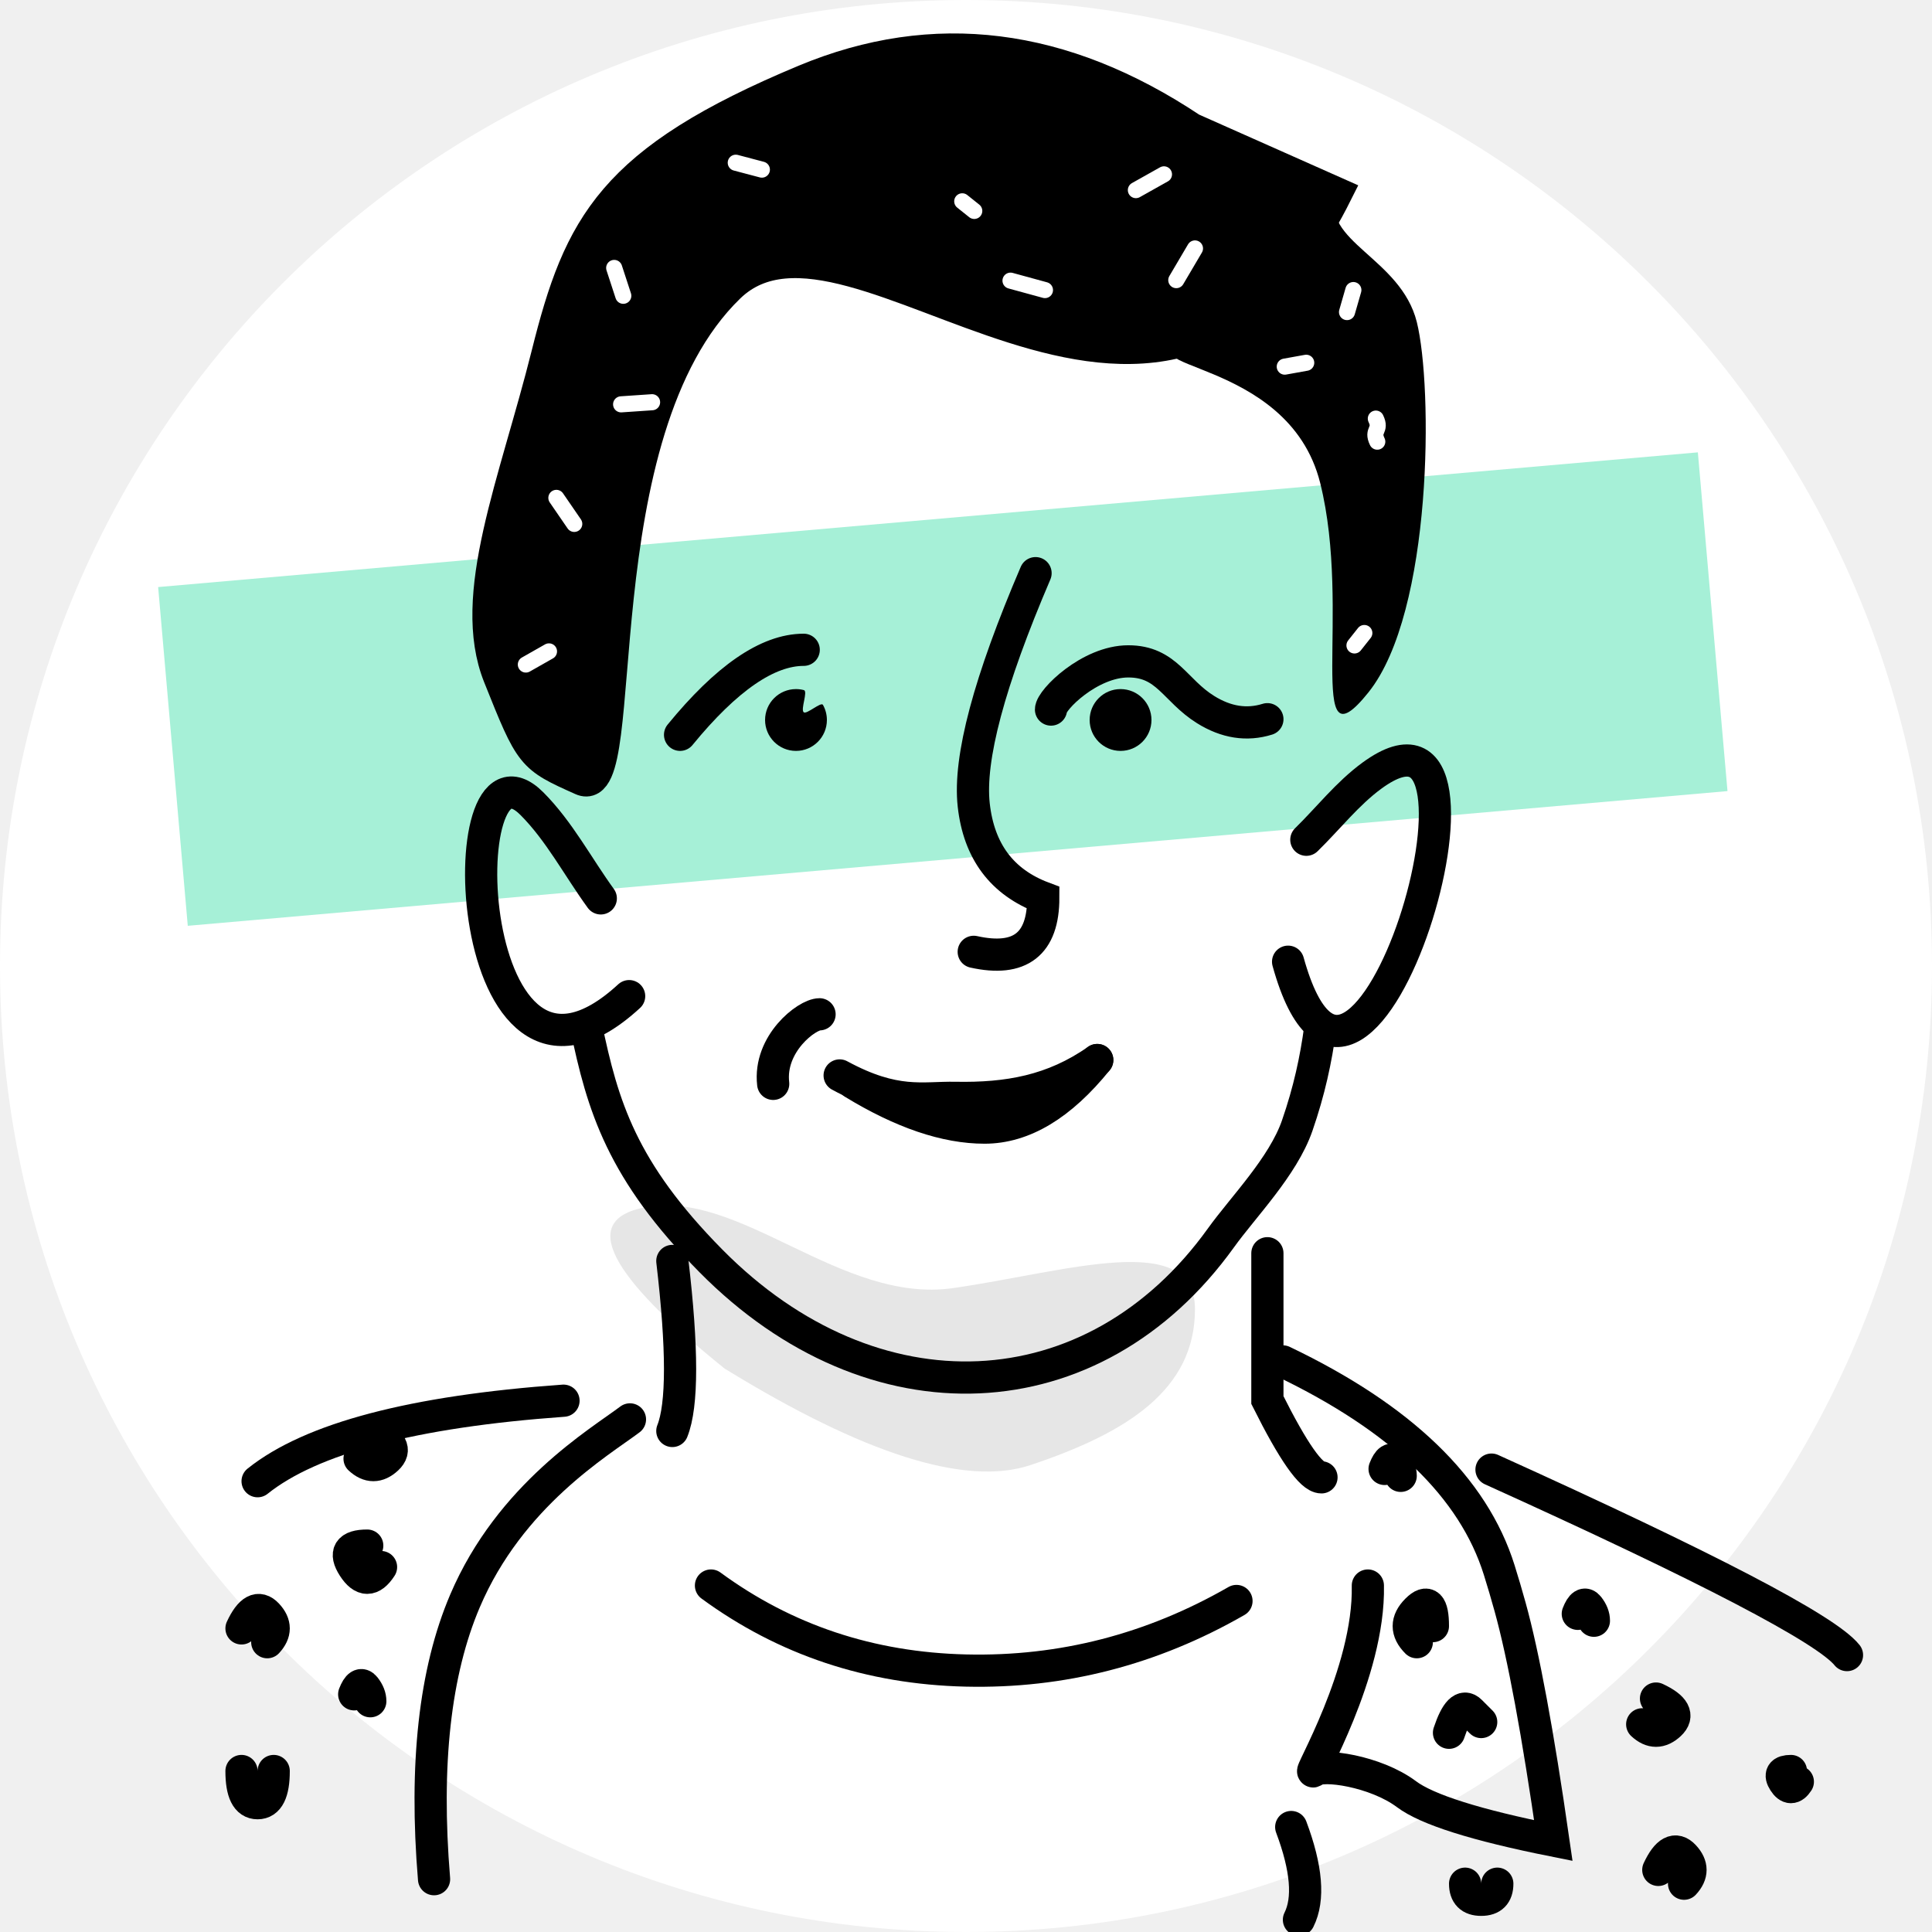
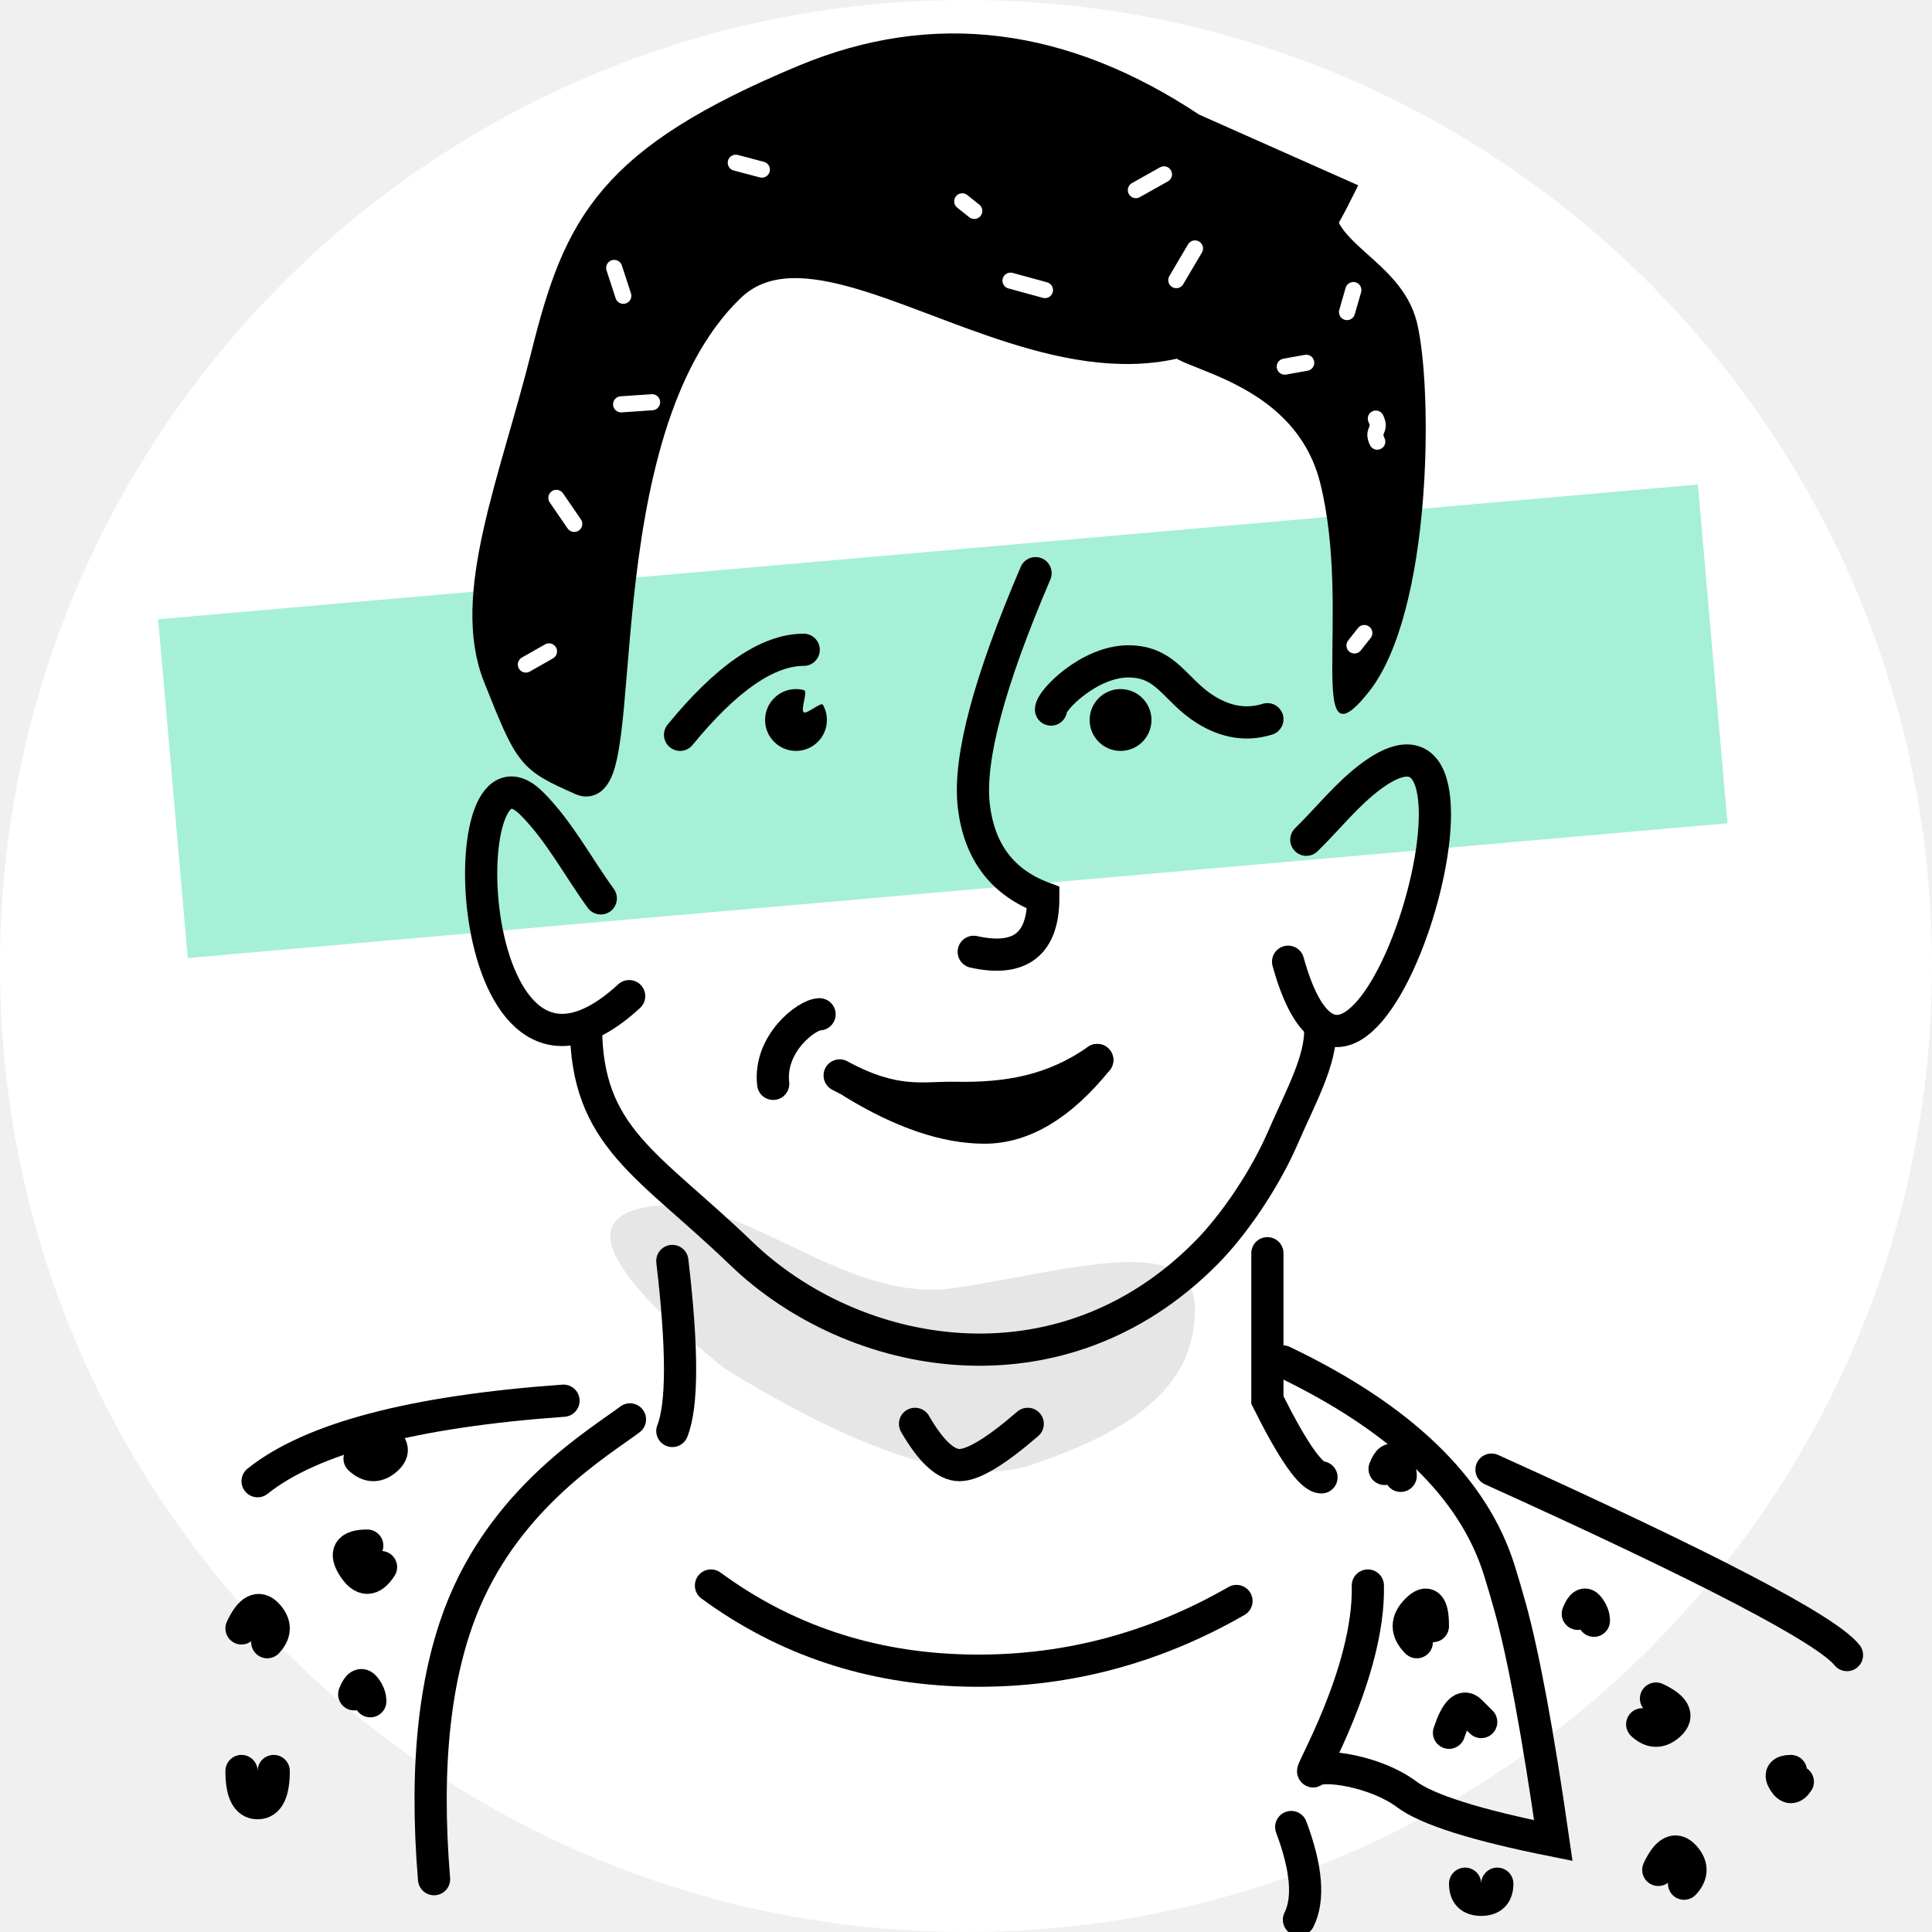
<svg xmlns="http://www.w3.org/2000/svg" width="120px" height="120px" viewBox="0 0 120 120" version="1.1">
  <g id="Page-1" stroke="none" stroke-width="1" fill="none" fill-rule="evenodd">
    <g id="me">
      <g id="Group">
        <rect id="Rectangle" fill="#FFFFFF" x="0" y="0" width="120" height="120" rx="60" />
        <path d="M40,75 C45.94,73.812 52.198,81.006 59.198,80.006 C66.198,79.006 74.222,76.32 74.222,81.32 C74.222,86.32 70,89 64,91 C60,92.333 53.667,90.333 45,85 C37.707,79.125 36.04,75.792 40,75 Z" id="Path-36" fill-opacity="0.1" fill="#000000" />
-         <polygon id="Rectangle" fill="#A6F0D7" transform="translate(58.56, 42.8) rotate(-5) translate(-58.56, -42.8) " points="10.56 32.24 106.56 32.24 106.56 53.36 10.56 53.36" />
+         <path d="M56.834,88.438 C57.82,90.146 58.74,91 59.594,91 C60.448,91 61.861,90.146 63.834,88.438" id="Path-69" stroke="#000000" stroke-width="2" stroke-linecap="round" />
+         <polygon id="Rectangle" fill="#A6F0D7" transform="translate(58.56, 44.8) rotate(-5) translate(-58.56, -44.8) " points="10.56 34.24 106.56 34.24 106.56 55.36 10.56 55.36" />
        <g id="illustration" transform="translate(14.6, 2.555002)">
          <path d="M65.08,82.005 C72.44,85.525 76.92,89.845 78.52,94.965 C78.755,95.716 78.979,96.477 79.193,97.249 C80.023,100.242 80.919,105.08 81.88,111.765 C77.08,110.805 74.04,109.845 72.76,108.885 C70.84,107.445 67.48,106.965 67,107.445 C66.52,107.925 70.478,101.375 70.36,95.925" id="Path-27" stroke="#000000" stroke-width="2" stroke-linecap="round" />
          <path d="M88.257,102.945 C89.4,103.478 89.686,104.012 89.114,104.545 C88.543,105.078 87.971,105.078 87.4,104.545" id="Path-40" stroke="#000000" stroke-width="2" stroke-linecap="round" />
          <path d="M83.4,97.683 C83.622,97.112 83.844,96.969 84.067,97.255 C84.289,97.54 84.4,97.826 84.4,98.112" id="Path-41" stroke="#000000" stroke-width="2" stroke-linecap="round" />
          <path d="M96.638,107.445 C96.067,107.445 95.924,107.667 96.21,108.112 C96.495,108.556 96.781,108.556 97.067,108.112" id="Path-42" stroke="#000000" stroke-width="2" stroke-linecap="round" />
          <path d="M88.4,113.588 C88.933,112.445 89.467,112.159 90,112.731 C90.533,113.302 90.533,113.874 90,114.445" id="Path-43" stroke="#000000" stroke-width="2" stroke-linecap="round" />
          <path d="M8.59,86.445 C9.733,86.978 10.019,87.512 9.448,88.045 C8.876,88.578 8.305,88.578 7.733,88.045" id="Path-40" stroke="#000000" stroke-width="2" stroke-linecap="round" />
          <path d="M8.21,93.445 C7.067,93.445 6.781,93.889 7.352,94.778 C7.924,95.667 8.495,95.667 9.067,94.778" id="Path-42" stroke="#000000" stroke-width="2" stroke-linecap="round" />
          <path d="M0.4,98.588 C0.933,97.445 1.467,97.159 2,97.731 C2.533,98.302 2.533,98.874 2,99.445" id="Path-43" stroke="#000000" stroke-width="2" stroke-linecap="round" />
          <path d="M76.4,114.445 C76.4,115.112 76.733,115.445 77.4,115.445 C78.067,115.445 78.4,115.112 78.4,114.445" id="Path-44" stroke="#000000" stroke-width="2" stroke-linecap="round" />
          <path d="M0.4,107.445 C0.4,108.778 0.733,109.445 1.4,109.445 C2.067,109.445 2.4,108.778 2.4,107.445" id="Path-44" stroke="#000000" stroke-width="2" stroke-linecap="round" />
          <path d="M75.4,105.07 C75.844,103.737 76.289,103.292 76.733,103.737 C77.178,104.181 77.4,104.403 77.4,104.403" id="Path-45" stroke="#000000" stroke-width="2" stroke-linecap="round" />
          <path d="M73.4,99.445 C72.733,98.778 72.733,98.112 73.4,97.445 C74.067,96.778 74.4,97.112 74.4,98.445" id="Path-46" stroke="#000000" stroke-width="2" stroke-linecap="round" />
          <path d="M20.4,84.445 C11.067,85.112 4.733,86.778 1.4,89.445" id="Path-47" stroke="#000000" stroke-width="2" stroke-linecap="round" />
          <path d="M7.4,102.683 C7.622,102.112 7.844,101.969 8.067,102.255 C8.289,102.54 8.4,102.826 8.4,103.112" id="Path-41" stroke="#000000" stroke-width="2" stroke-linecap="round" />
          <path d="M71.4,88.683 C71.622,88.112 71.844,87.969 72.067,88.255 C72.289,88.54 72.4,88.826 72.4,89.112" id="Path-41" stroke="#000000" stroke-width="2" stroke-linecap="round" />
          <path d="M12.36,114.165 C11.768,107.039 12.408,101.279 14.28,96.885 C17.088,90.294 22.642,87.027 24.528,85.606" id="Path-28" stroke="#000000" stroke-width="2" stroke-linecap="round" />
          <path d="M65.6,110.925 C66.56,113.485 66.72,115.405 66.08,116.685" id="Path-29" stroke="#000000" stroke-width="2" stroke-linecap="round" />
          <path d="M78.04,88.725 C91.48,94.805 98.84,98.645 100.12,100.245" id="Path-30" stroke="#000000" stroke-width="2" stroke-linecap="round" />
          <path d="M29.56,95.925 C34.173,99.307 39.453,101.067 45.4,101.205 C51.347,101.343 56.947,99.903 62.2,96.885" id="Path-32" stroke="#000000" stroke-width="2" stroke-linecap="round" />
-           <path d="M21.797,61.164 C22.831,66.146 24.008,70.144 29.56,75.765 C39.605,85.934 53.33,85.341 61.24,74.325 C62.61,72.417 65.091,69.902 65.97,67.365 C66.723,65.191 67.137,63.249 67.4,61.309" id="Path-5" stroke="#000000" stroke-width="2" stroke-linecap="round" />
+           <path d="M21.797,61.164 C21.797,68.115 25.679,69.742 31.428,75.285 C38.4,82.005 51.202,84.445 60.296,75.285 C62.114,73.454 64.001,70.607 65.08,68.115 C66.159,65.624 67.48,63.285 67.4,61.309" id="Path-5" stroke="#000000" stroke-width="2" stroke-linecap="round" />
          <path d="M22.716,53.245 C21.291,51.285 20.15,49.081 18.44,47.364 C13.192,42.093 14.028,68.936 24.477,59.317" id="Path-6" stroke="#000000" stroke-width="2" stroke-linecap="round" />
          <path d="M66.539,49.603 C67.897,48.276 69.085,46.739 70.614,45.62 C80.125,38.66 69.861,73.238 65.406,57.179" id="Path-7" stroke="#000000" stroke-width="2" stroke-linecap="round" />
          <path d="M21.546,45.855 C24.692,47.265 21.279,24.374 30.683,15.265 C38.474,7.718 57.4,31.445 68.4,9.445 L59.4,5.445 C51.4,0.112 43.4,-0.888 35.4,2.445 C23.4,7.445 21.4,11.445 19.4,19.445 C17.4,27.445 14.4,34.445 16.4,39.445 C18.4,44.445 18.4,44.445 21.546,45.855 Z" id="Path-12" stroke="#000000" stroke-width="2" fill="#000000" stroke-linecap="round" />
          <path d="M59.4,18.445 C54.4,20.445 65.4,19.445 67.4,27.445 C69.4,35.445 66.4,45.445 70.4,40.445 C74.4,35.445 74.4,21.445 73.4,17.445 C72.4,13.445 67.4,12.445 68.4,9.445 C69.4,6.445 64.4,16.445 59.4,18.445 Z" id="Path-39" fill="#000000" />
          <g id="hair" transform="translate(18.0618, 7.266215)" stroke="#FFFFFF" stroke-linecap="round">
            <path d="M27.851,3.279 C27.602,3.08 27.354,2.881 27.105,2.683" id="Path-48" />
            <path d="M30.103,7.611 C30.816,7.806 31.529,8.001 32.242,8.196" id="Path-49" />
            <path d="M40.4,7.578 C40.787,6.922 41.173,6.266 41.56,5.61" id="Path-50" />
            <path d="M37.89,1.987 C38.471,1.661 39.053,1.335 39.634,1.008" id="Path-51" />
            <path d="M-7.10542736e-15,31.454 C0.479,31.182 0.958,30.91 1.437,30.638" id="Path-52" />
            <path d="M1.896,21.103 C2.266,21.642 2.636,22.18 3.006,22.719" id="Path-53" />
            <path d="M5.917,15.293 C6.558,15.249 7.199,15.206 7.84,15.162" id="Path-54" />
            <path d="M6.052,8.55 C5.864,7.973 5.675,7.397 5.487,6.821" id="Path-55" />
            <path d="M13.038,0.286 C13.578,0.429 14.119,0.571 14.659,0.714" id="Path-56" />
            <path d="M52.883,17.611 C52.514,16.853 53.162,16.937 52.794,16.179" id="Path-57" />
            <path d="M47.137,12.951 C47.581,12.871 48.026,12.791 48.47,12.711" id="Path-58" />
            <path d="M51.398,8.195 C51.267,8.651 51.135,9.107 51.004,9.563" id="Path-59" />
            <path d="M51.467,30.268 C51.671,30.01 51.875,29.753 52.079,29.496" id="Path-60" />
          </g>
          <path d="M27.64,43.085 C30.52,39.565 33.08,37.805 35.32,37.805" id="Path-20" stroke="#000000" stroke-width="2" stroke-linecap="round" />
          <path d="M64.12,42.116 C62.84,42.515 61.56,42.315 60.28,41.517 C58.36,40.32 57.88,38.524 55.48,38.524 C53.08,38.524 50.68,40.919 50.68,41.517" id="Path-21" stroke="#000000" stroke-width="2" stroke-linecap="round" />
          <path d="M49.72,33.045 C46.84,39.765 45.56,44.565 45.88,47.445 C46.2,50.325 47.64,52.245 50.2,53.205 C50.2,56.085 48.76,57.205 45.88,56.565" id="Path-23" stroke="#000000" stroke-width="2" stroke-linecap="round" />
          <path d="M36.304,60.445 C35.517,60.445 33.136,62.271 33.424,64.765" id="Path-24" stroke="#000000" stroke-width="2" stroke-linecap="round" />
          <path d="M37.552,64.243 C41.018,66.123 42.72,65.597 44.748,65.635 C47.987,65.696 50.807,65.211 53.552,63.285" id="Path-19" stroke="#000000" stroke-width="2" stroke-linecap="round" />
          <path d="M38.4,64.713 C41.426,66.56 44.143,67.483 46.552,67.483 C48.96,67.483 51.294,66.084 53.552,63.285" id="Path-22" stroke="#000000" stroke-width="2" stroke-linecap="round" />
          <path d="M27.16,75.765 C27.8,81.205 27.8,84.725 27.16,86.325" id="Path-33" stroke="#000000" stroke-width="2" stroke-linecap="round" />
          <path d="M64.12,75.285 L64.12,84.405 C65.72,87.605 66.84,89.205 67.48,89.205" id="Path-34" stroke="#000000" stroke-width="2" stroke-linecap="round" />
          <path d="M34.84,44.085 C35.9,44.085 36.76,43.225 36.76,42.165 C36.76,41.824 36.671,41.503 36.515,41.225 C36.397,41.016 35.504,41.836 35.32,41.685 C35.11,41.513 35.599,40.379 35.328,40.308 C35.172,40.267 35.009,40.245 34.84,40.245 C33.78,40.245 32.92,41.105 32.92,42.165 C32.92,43.225 33.78,44.085 34.84,44.085 Z" id="Oval" fill="#000000" />
          <circle id="Oval" fill="#000000" cx="55" cy="42.165" r="1.92" />
        </g>
      </g>
    </g>
  </g>
</svg>
